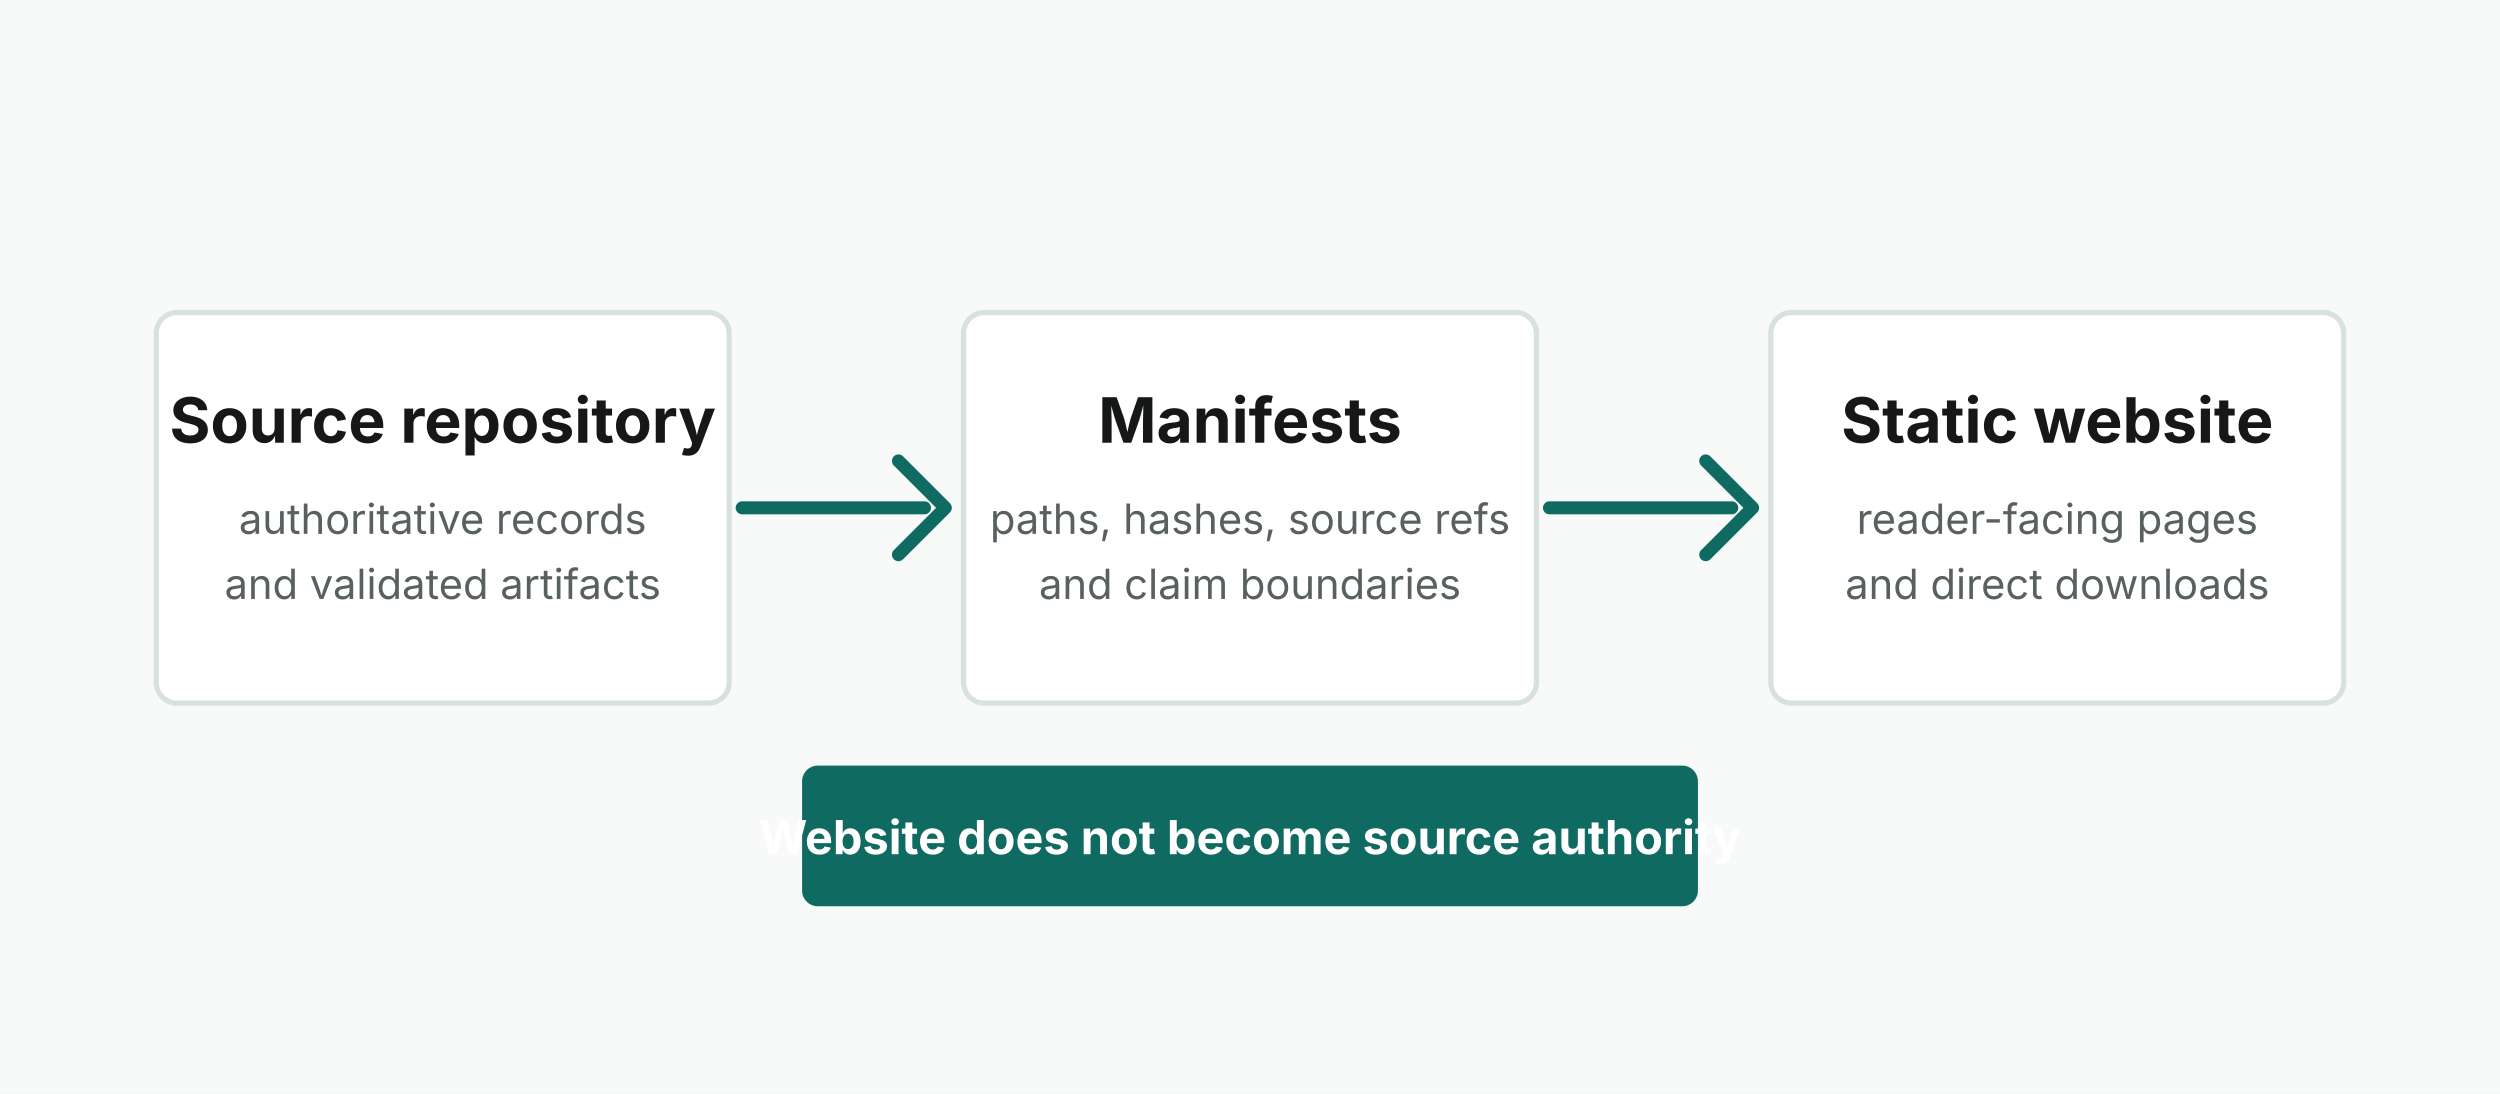
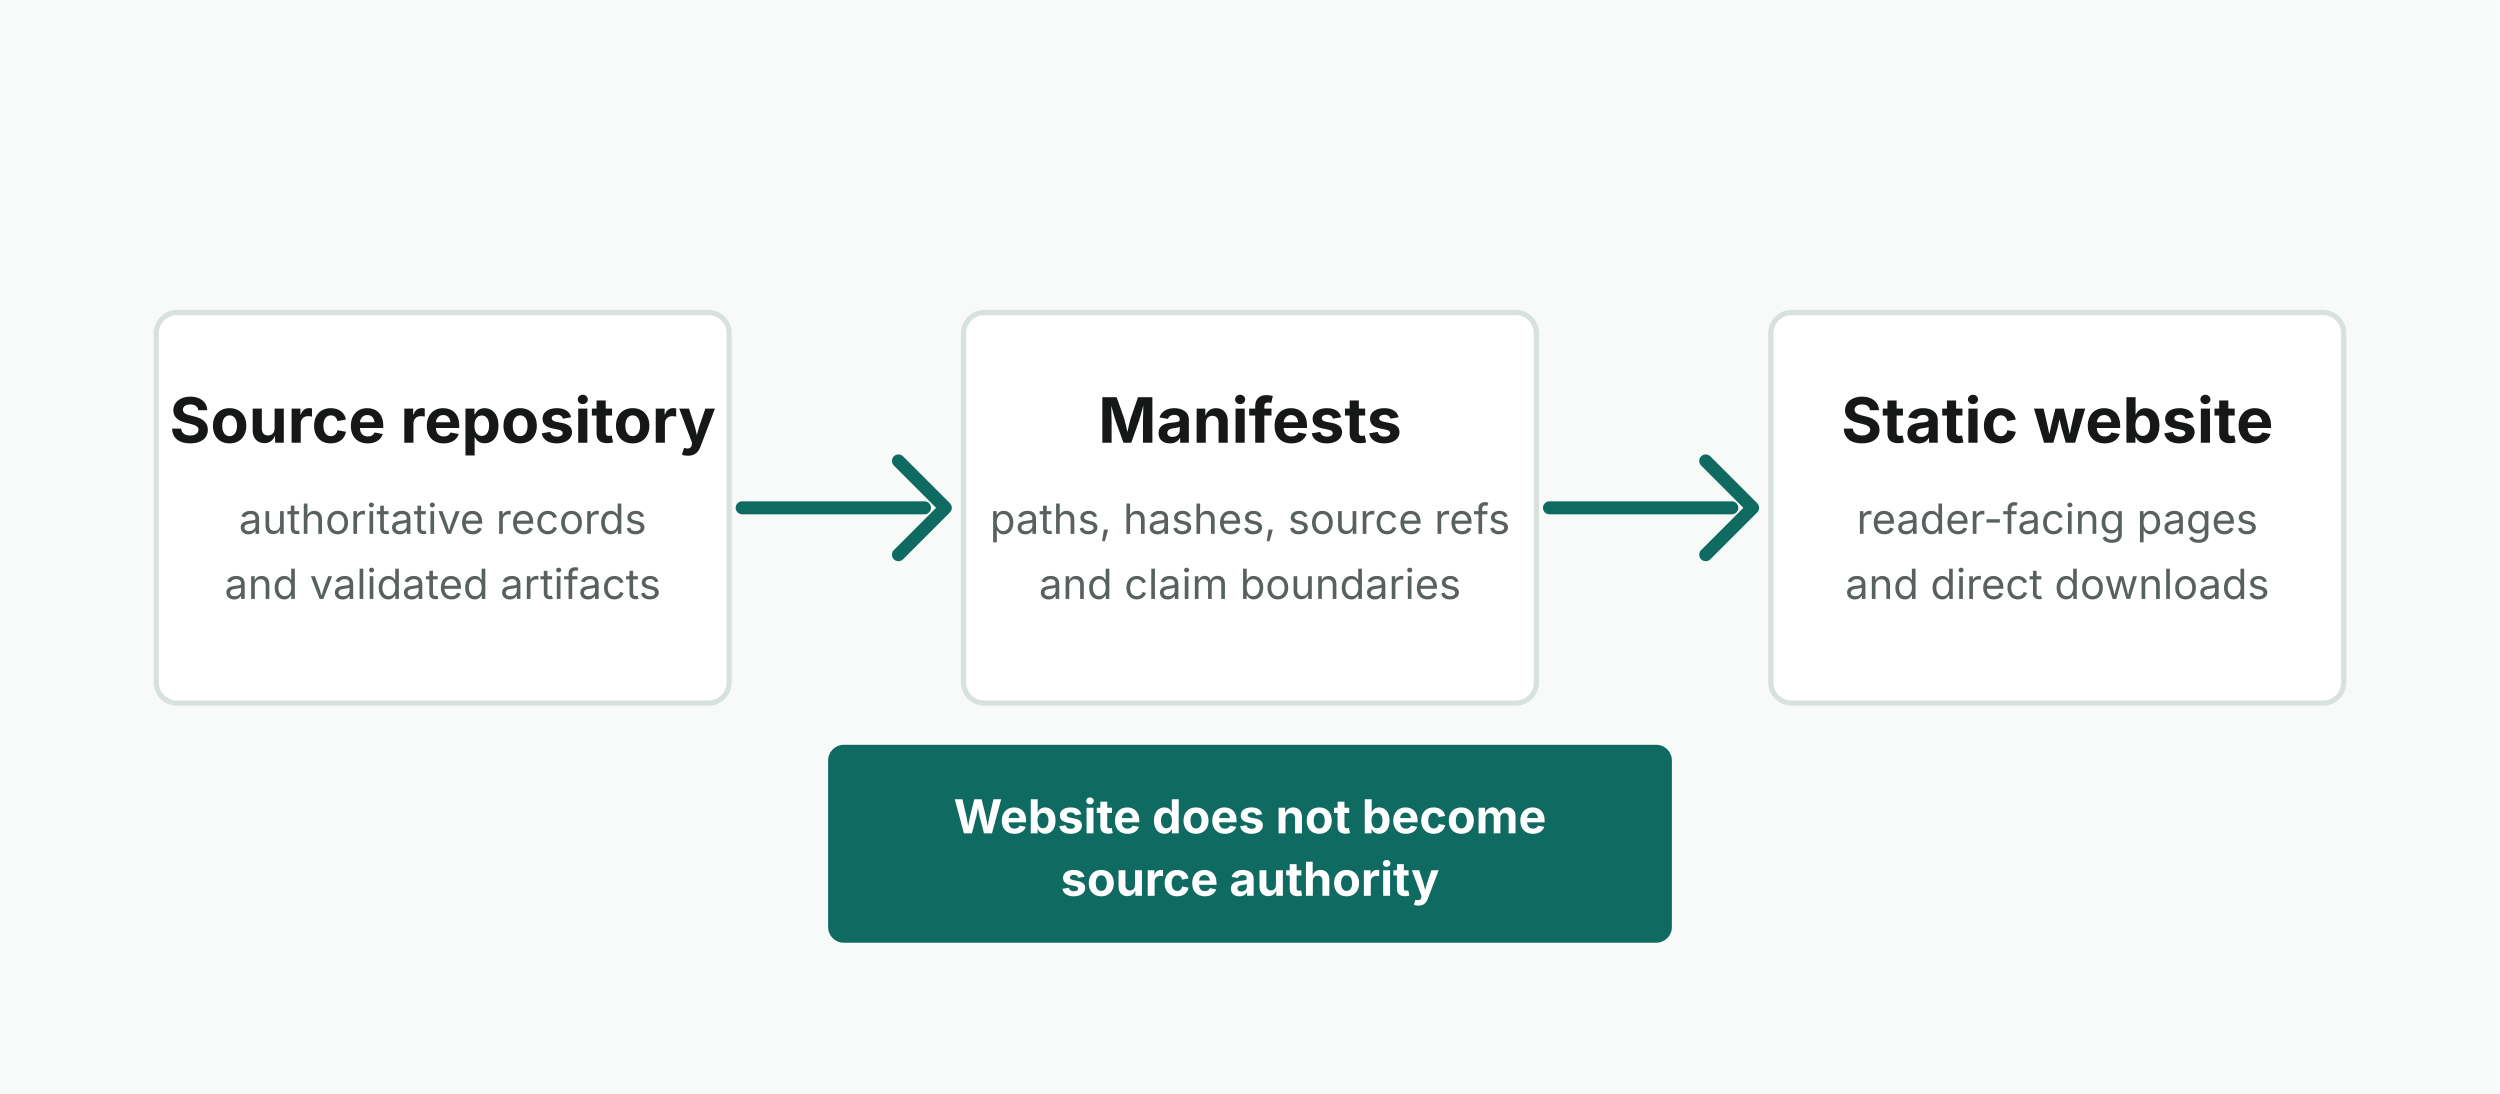
<svg xmlns="http://www.w3.org/2000/svg" viewBox="0 0 960 420" role="img" aria-labelledby="title desc">
  <rect width="960" height="420" fill="#f7faf8" />
  <g fill="#ffffff" stroke="#d8e2dc" stroke-width="2">
    <rect x="60" y="120" width="220" height="150" rx="8" />
    <rect x="370" y="120" width="220" height="150" rx="8" />
    <rect x="680" y="120" width="220" height="150" rx="8" />
  </g>
  <g fill="none" stroke="#0f6a61" stroke-width="5" stroke-linecap="round" stroke-linejoin="round">
    <path d="M285 195h70" />
    <path d="m345 177 18 18-18 18" />
    <path d="M595 195h70" />
    <path d="m655 177 18 18-18 18" />
  </g>
  <g font-family="Inter, Arial, sans-serif" fill="#151817">
    <text x="170" y="170" text-anchor="middle" font-size="24" font-weight="700">Source repository</text>
    <text x="170" y="205" text-anchor="middle" font-size="16" fill="#59615e">authoritative records</text>
    <text x="170" y="230" text-anchor="middle" font-size="16" fill="#59615e">and validated artifacts</text>
    <text x="480" y="170" text-anchor="middle" font-size="24" font-weight="700">Manifests</text>
    <text x="480" y="205" text-anchor="middle" font-size="16" fill="#59615e">paths, hashes, source refs</text>
    <text x="480" y="230" text-anchor="middle" font-size="16" fill="#59615e">and claim boundaries</text>
    <text x="790" y="170" text-anchor="middle" font-size="24" font-weight="700">Static website</text>
    <text x="790" y="205" text-anchor="middle" font-size="16" fill="#59615e">reader-facing pages</text>
    <text x="790" y="230" text-anchor="middle" font-size="16" fill="#59615e">and direct downloads</text>
  </g>
  <g>
-     <rect x="308" y="294" width="344" height="54" rx="6" fill="#0f6a61" />
-     <text x="480" y="328" text-anchor="middle" font-family="Inter, Arial, sans-serif" font-size="18" font-weight="700" fill="#ffffff">Website does not become source authority</text>
+     <rect x="318" y="286" width="324" height="76" rx="6" fill="#0f6a61" />
+     <text x="480" y="320" text-anchor="middle" font-family="Inter, Arial, sans-serif" font-size="18" font-weight="700" fill="#ffffff">Website does not become</text>
+     <text x="480" y="344" text-anchor="middle" font-family="Inter, Arial, sans-serif" font-size="18" font-weight="700" fill="#ffffff">source authority</text>
  </g>
</svg>
